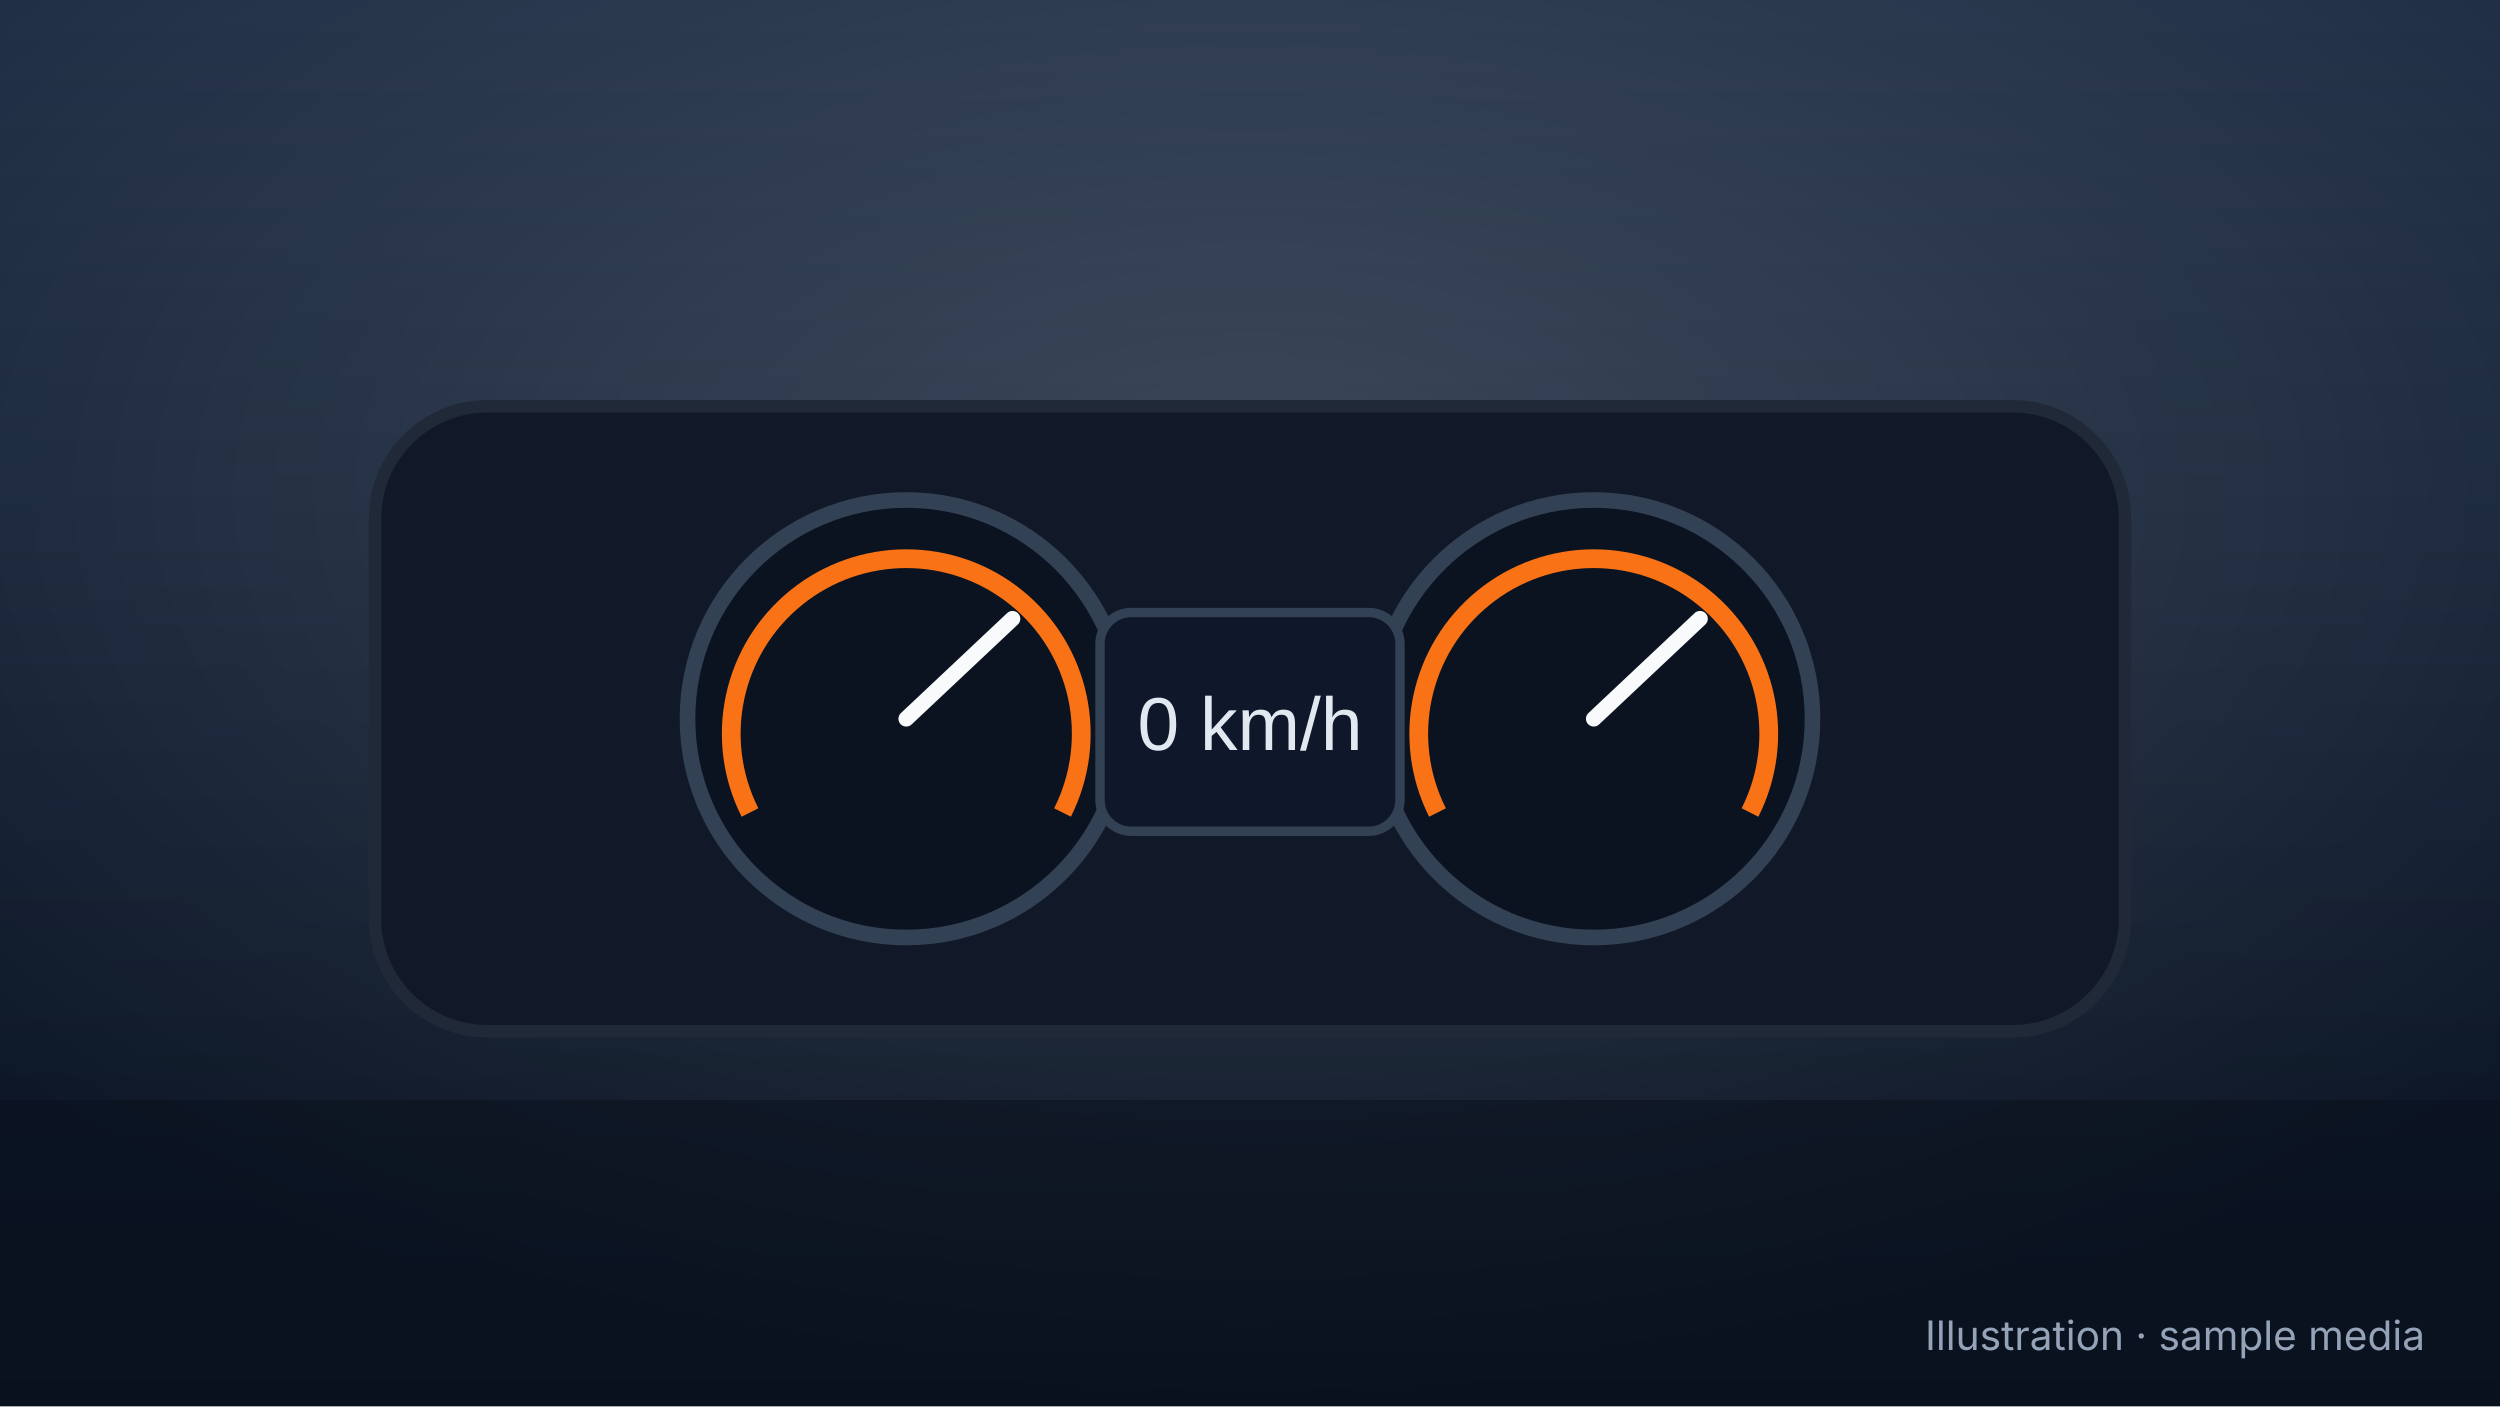
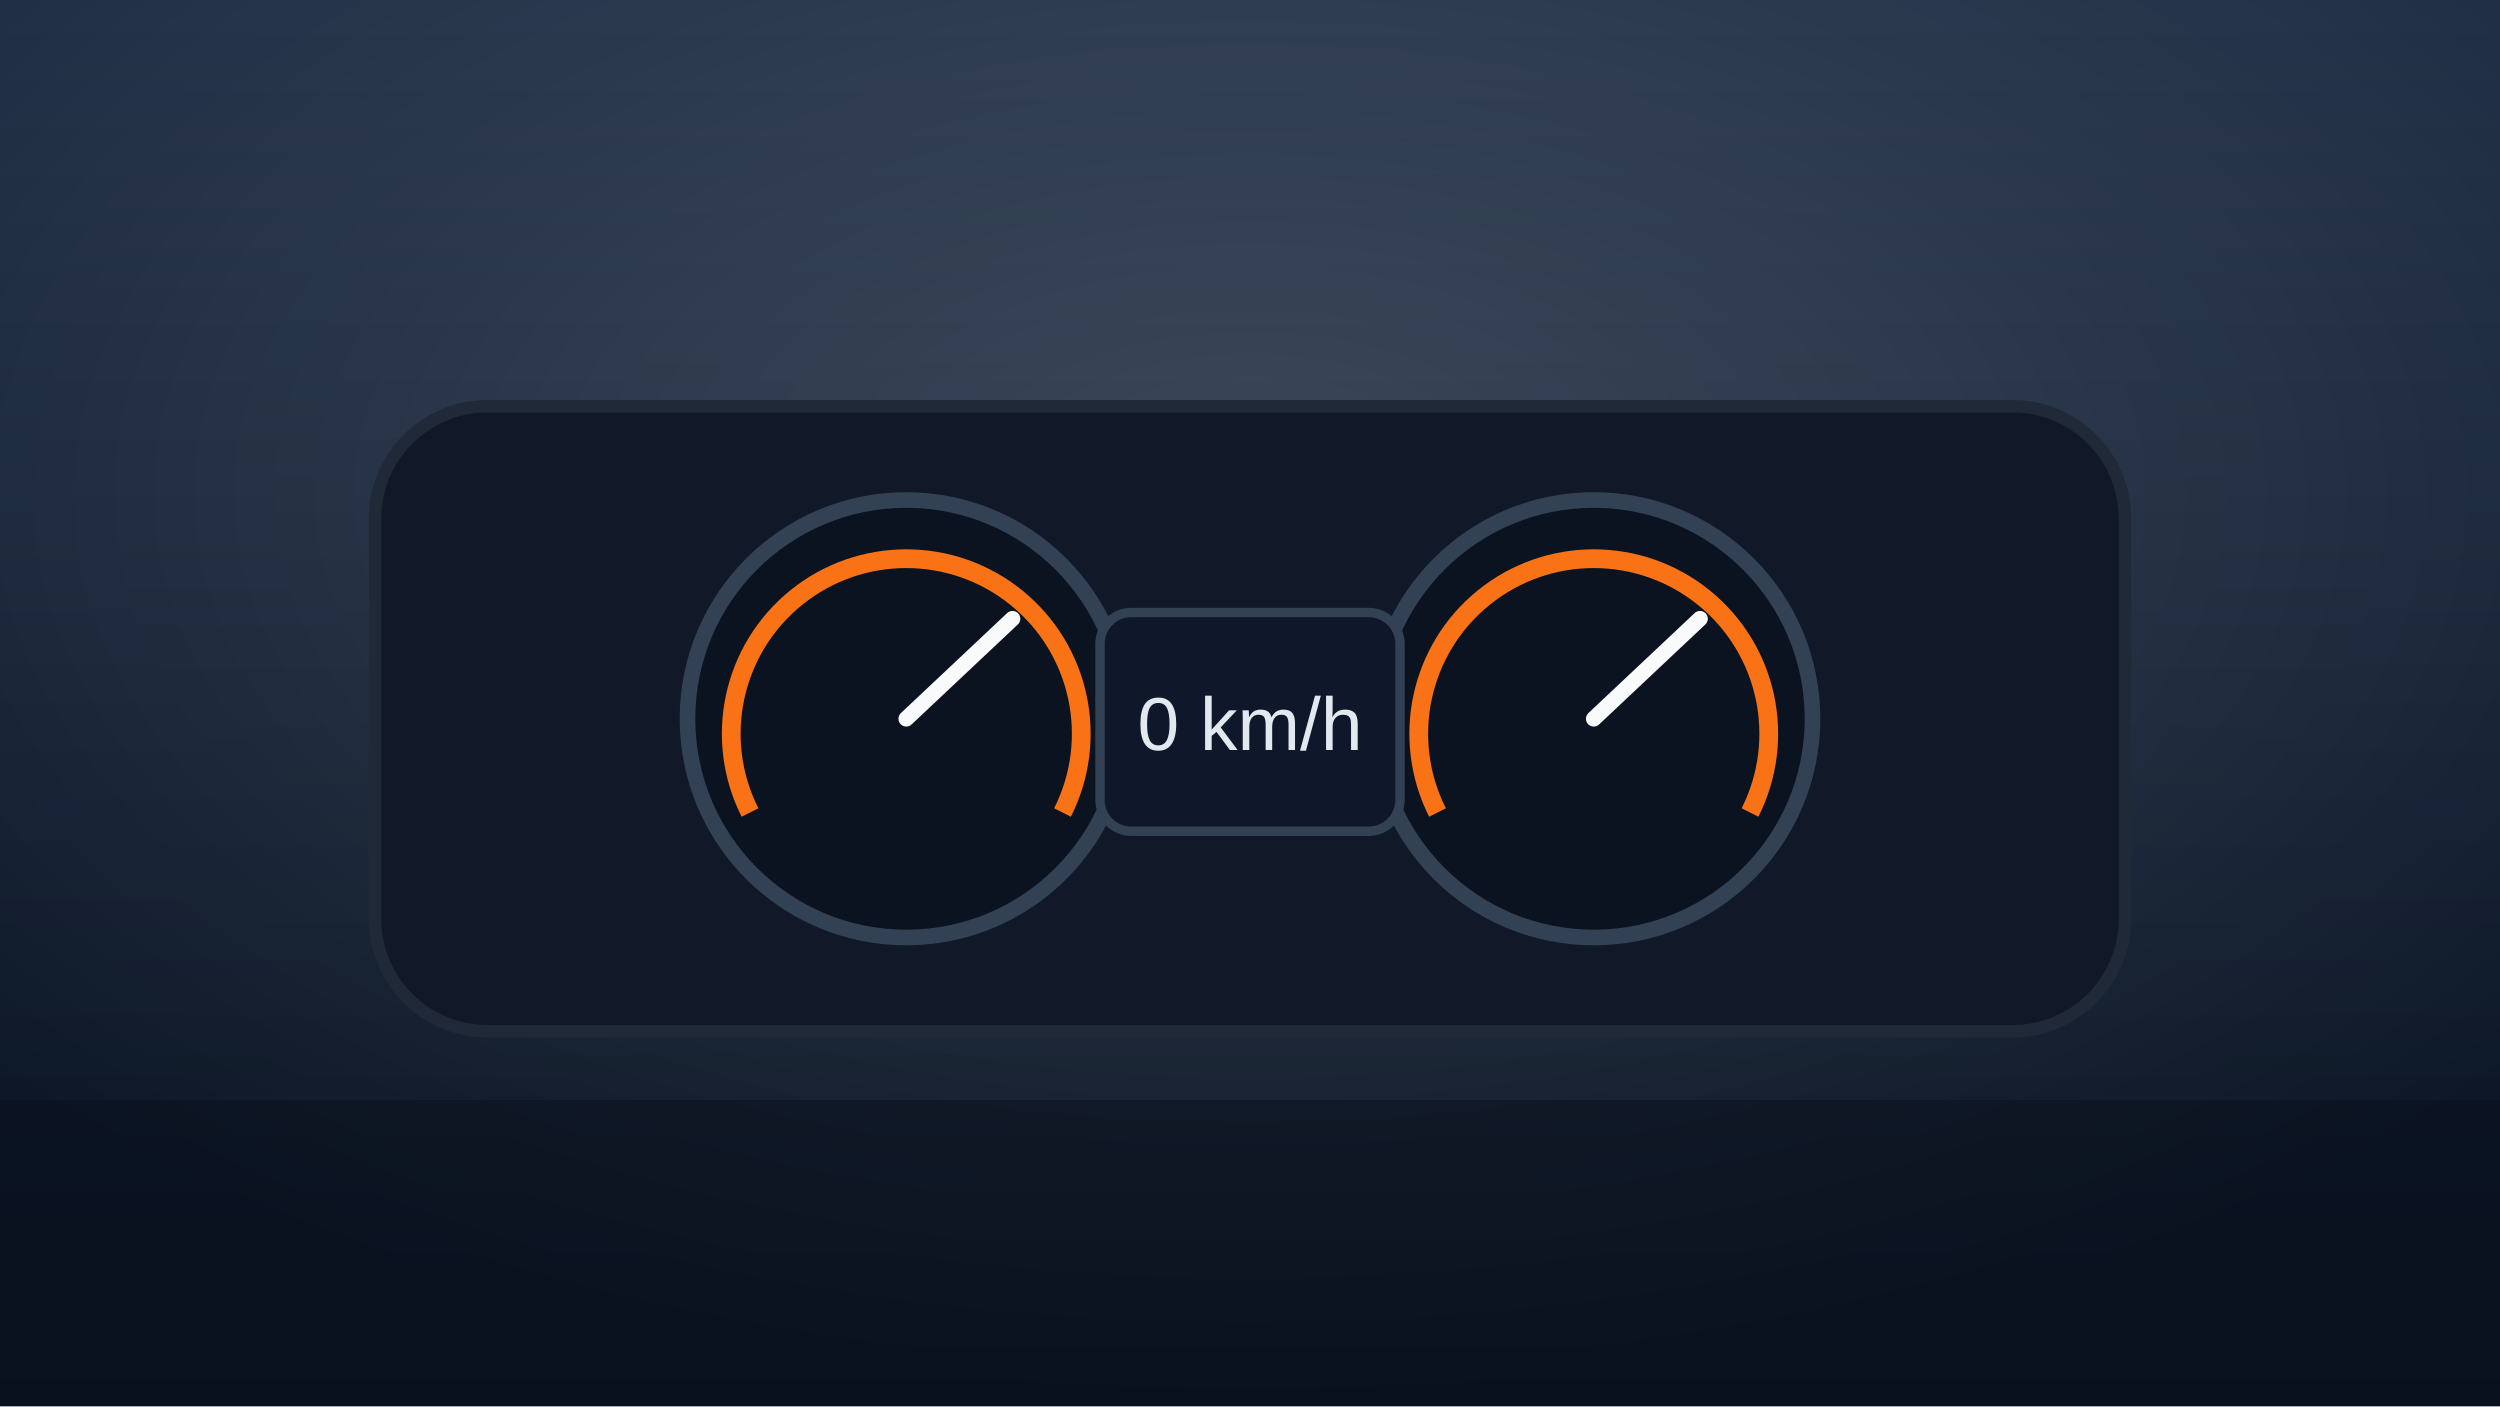
<svg xmlns="http://www.w3.org/2000/svg" viewBox="0 0 800 450" role="img" aria-label="2023 Toyota Hilux 2.4 GD-6 Raider Double Cab (dashboard, illustration)">
  <defs>
    <linearGradient id="bg" x1="0" y1="0" x2="0" y2="1">
      <stop offset="0" stop-color="#1e2d44" />
      <stop offset="0.62" stop-color="#0f1b2d" />
      <stop offset="1" stop-color="#0a1220" />
    </linearGradient>
    <radialGradient id="spot" cx="0.5" cy="0.35" r="0.65">
      <stop offset="0" stop-color="#ffffff" stop-opacity="0.16" />
      <stop offset="1" stop-color="#ffffff" stop-opacity="0" />
    </radialGradient>
    <linearGradient id="glass" x1="0" y1="0" x2="1" y2="1">
      <stop offset="0" stop-color="#9fc3e0" />
      <stop offset="1" stop-color="#2b4a6b" />
    </linearGradient>
  </defs>
  <rect width="800" height="450" fill="url(#bg)" />
  <rect width="800" height="450" fill="url(#spot)" />
  <rect y="352" width="800" height="98" fill="#09111d" opacity="0.55" />
  <rect x="120" y="130" width="560" height="200" rx="36" fill="#111827" stroke="#1f2937" stroke-width="4" />
  <circle cx="290" cy="230" r="70" fill="#0b1220" stroke="#334155" stroke-width="5" />
  <path d="M240 260 A56 56 0 1 1 340 260" fill="none" stroke="#f97316" stroke-width="6" />
  <line x1="290" y1="230" x2="324" y2="198" stroke="#f8fafc" stroke-width="5" stroke-linecap="round" />
  <circle cx="510" cy="230" r="70" fill="#0b1220" stroke="#334155" stroke-width="5" />
  <path d="M460 260 A56 56 0 1 1 560 260" fill="none" stroke="#f97316" stroke-width="6" />
  <line x1="510" y1="230" x2="544" y2="198" stroke="#f8fafc" stroke-width="5" stroke-linecap="round" />
  <rect x="352" y="196" width="96" height="70" rx="10" fill="#0f172a" stroke="#334155" stroke-width="3" />
  <text x="400" y="240" text-anchor="middle" font-family="Arial" font-size="24" fill="#e2e8f0">0 km/h</text>
-   <text x="776" y="432" text-anchor="end" fill="#94a3b8" font-family="Inter, Segoe UI, Arial, sans-serif" font-size="13">Illustration · sample media</text>
</svg>
